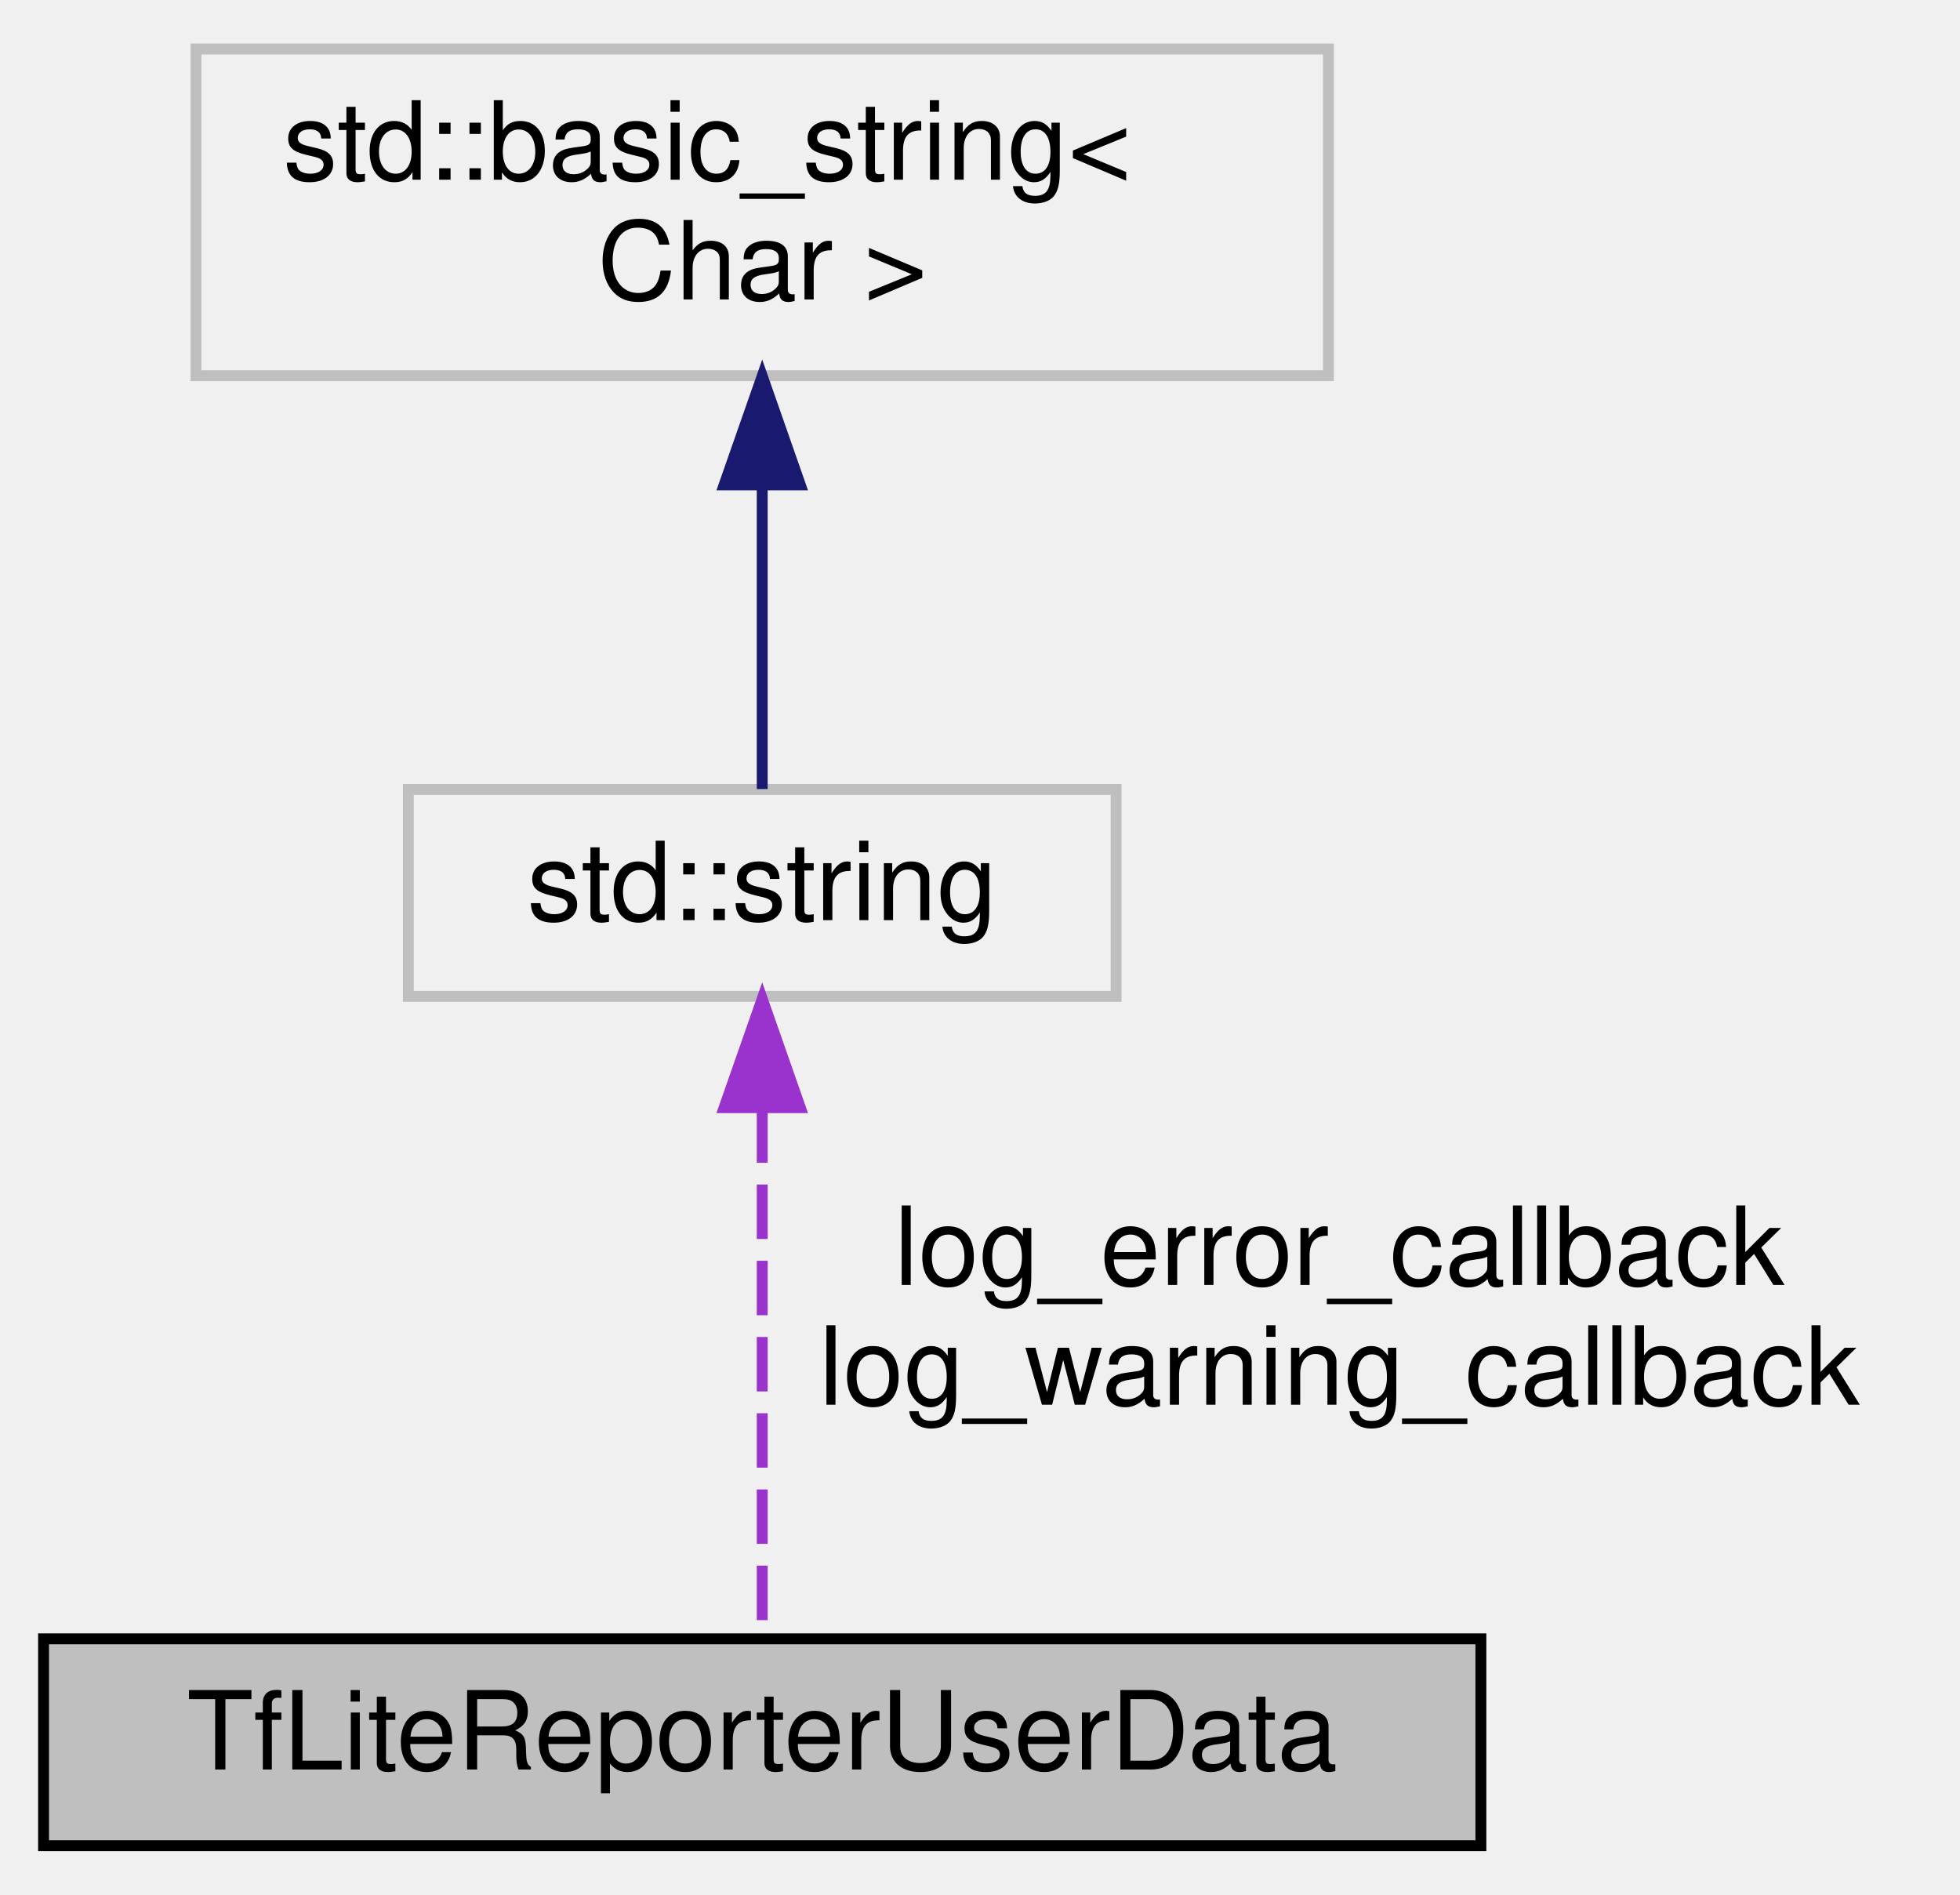
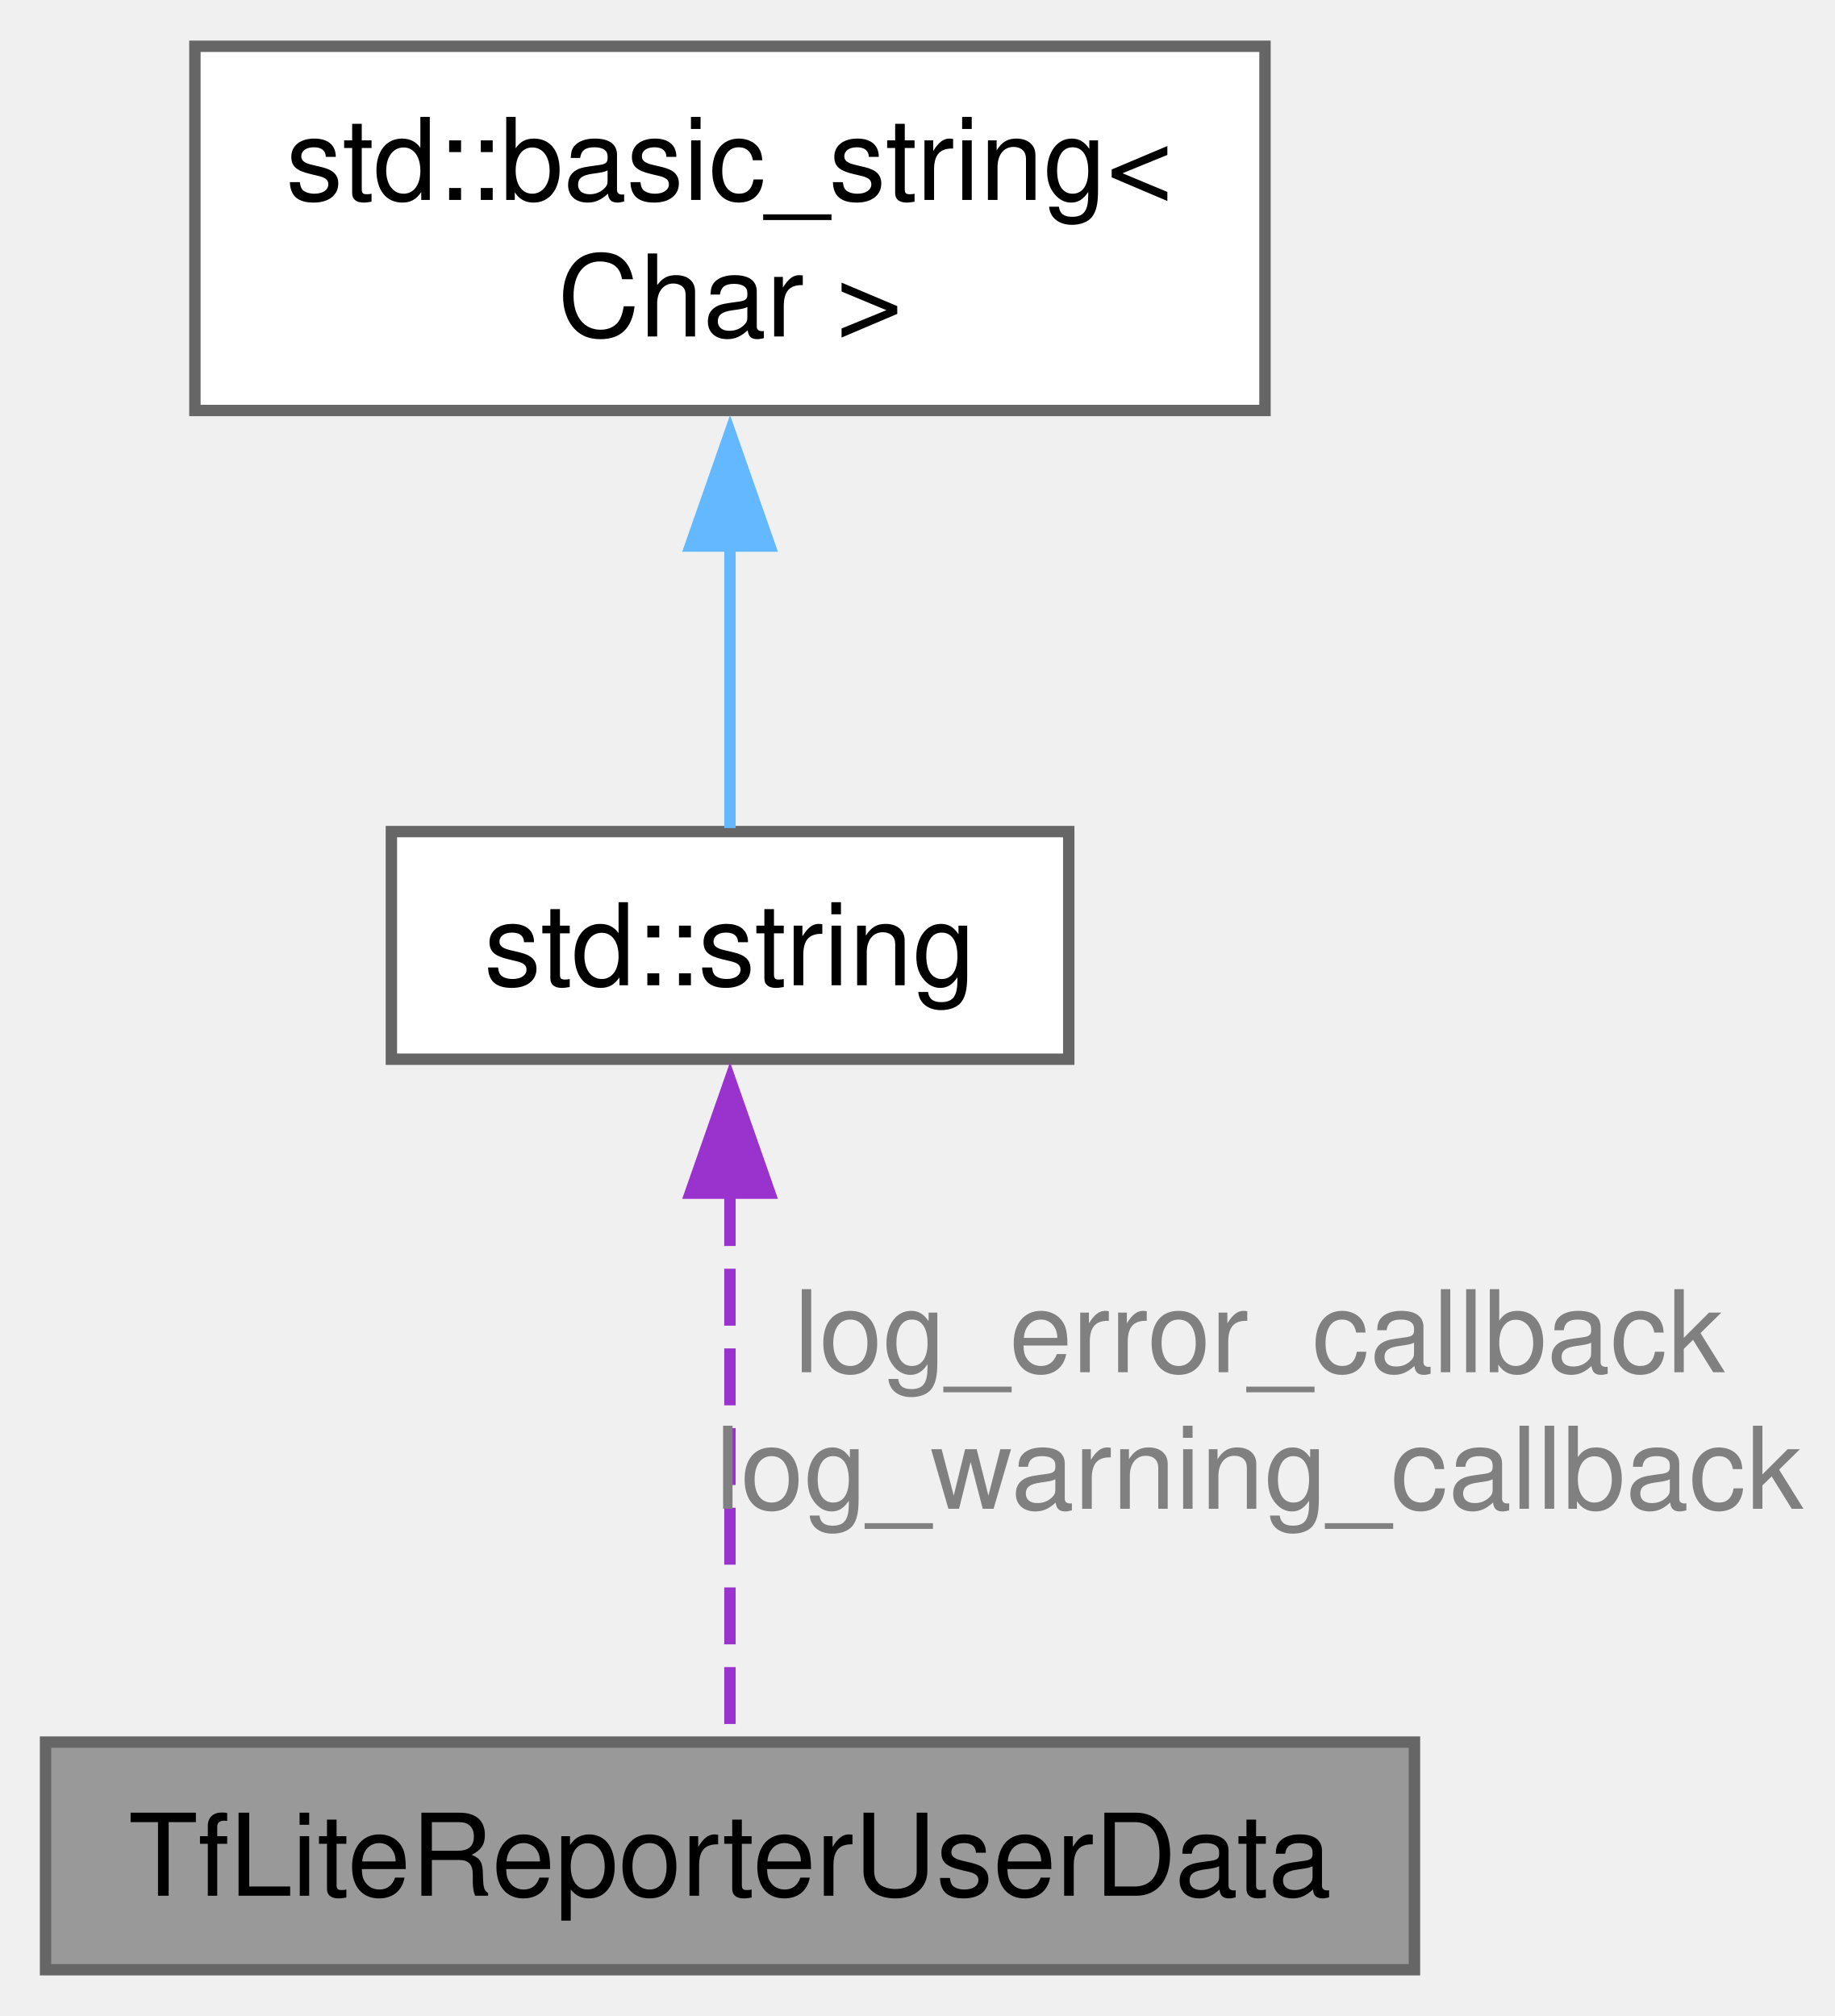
- <svg xmlns="http://www.w3.org/2000/svg" xmlns:xlink="http://www.w3.org/1999/xlink" width="180pt" height="174pt" viewBox="0.00 0.00 180.00 174.00">
-   <g id="graph0" class="graph" transform="scale(1 1) rotate(0) translate(4 170)">
-     <g id="node1" class="node">
-       <g id="a_node1">
+ <svg xmlns="http://www.w3.org/2000/svg" xmlns:xlink="http://www.w3.org/1999/xlink" width="161pt" height="177pt" viewBox="0.00 0.00 161.12 177.00">
+   <g id="graph0" class="graph" transform="scale(1 1) rotate(0) translate(4 173)">
+     <g id="Node000001" class="node">
+       <g id="a_Node000001">
        <a xlink:title="Callbacks invoked by the tflite runtime, passed around as void* user_data.">
-           <polygon fill="#bfbfbf" stroke="black" points="0,-0.5 0,-19.5 132,-19.5 132,-0.5 0,-0.5" />
-           <text text-anchor="middle" x="66" y="-7.5" font-family="Helvetica,sans-Serif" font-size="10.00">TfLiteReporterUserData</text>
+           <polygon fill="#999999" stroke="#666666" points="120.25,-20 0,-20 0,0 120.25,0 120.25,-20" />
+           <text text-anchor="middle" x="60.12" y="-6.5" font-family="Helvetica,sans-Serif" font-size="10.00">TfLiteReporterUserData</text>
        </a>
      </g>
    </g>
-     <g id="node2" class="node">
-       <g id="a_node2">
+     <g id="Node000002" class="node">
+       <g id="a_Node000002">
        <a xlink:title=" ">
-           <polygon fill="none" stroke="#bfbfbf" points="33.5,-78.5 33.5,-97.5 98.5,-97.5 98.5,-78.5 33.5,-78.5" />
-           <text text-anchor="middle" x="66" y="-85.5" font-family="Helvetica,sans-Serif" font-size="10.00">std::string</text>
+           <polygon fill="white" stroke="#666666" points="89.88,-100 30.38,-100 30.38,-80 89.88,-80 89.88,-100" />
+           <text text-anchor="middle" x="60.12" y="-86.5" font-family="Helvetica,sans-Serif" font-size="10.00">std::string</text>
        </a>
      </g>
    </g>
-     <g id="edge1" class="edge">
-       <path fill="none" stroke="#9a32cd" stroke-dasharray="5,2" d="M66,-68.22C66,-52.7 66,-31.36 66,-19.62" />
-       <polygon fill="#9a32cd" stroke="#9a32cd" points="62.5,-68.28 66,-78.28 69.5,-68.28 62.5,-68.28" />
-       <text text-anchor="middle" x="119" y="-52" font-family="Helvetica,sans-Serif" font-size="10.00"> log_error_callback</text>
-       <text text-anchor="middle" x="119" y="-41" font-family="Helvetica,sans-Serif" font-size="10.00">log_warning_callback</text>
+     <g id="edge1_Node000001_Node000002" class="edge">
+       <g id="a_edge1_Node000001_Node000002">
+         <a xlink:title=" ">
+           <path fill="none" stroke="#9a32cd" stroke-dasharray="5,2" d="M60.12,-68.59C60.12,-52.94 60.12,-32.08 60.12,-20.24" />
+           <polygon fill="#9a32cd" stroke="#9a32cd" points="56.63,-68.23 60.13,-78.23 63.63,-68.23 56.63,-68.23" />
+         </a>
+       </g>
+       <text text-anchor="middle" x="106.62" y="-52.5" font-family="Helvetica,sans-Serif" font-size="10.00" fill="grey"> log_error_callback</text>
+       <text text-anchor="middle" x="106.62" y="-40.5" font-family="Helvetica,sans-Serif" font-size="10.00" fill="grey">log_warning_callback</text>
    </g>
-     <g id="node3" class="node">
-       <g id="a_node3">
+     <g id="Node000003" class="node">
+       <g id="a_Node000003">
        <a xlink:title=" ">
-           <polygon fill="none" stroke="#bfbfbf" points="14,-135.5 14,-165.5 118,-165.5 118,-135.5 14,-135.5" />
-           <text text-anchor="start" x="22" y="-153.5" font-family="Helvetica,sans-Serif" font-size="10.00">std::basic_string&lt;</text>
-           <text text-anchor="middle" x="66" y="-142.5" font-family="Helvetica,sans-Serif" font-size="10.00"> Char &gt;</text>
+           <polygon fill="white" stroke="#666666" points="107.12,-169 13.12,-169 13.12,-137 107.12,-137 107.12,-169" />
+           <text text-anchor="start" x="21.12" y="-155.5" font-family="Helvetica,sans-Serif" font-size="10.00">std::basic_string&lt;</text>
+           <text text-anchor="middle" x="60.12" y="-143.5" font-family="Helvetica,sans-Serif" font-size="10.00"> Char &gt;</text>
        </a>
      </g>
    </g>
-     <g id="edge2" class="edge">
-       <path fill="none" stroke="midnightblue" d="M66,-125.35C66,-115.51 66,-104.78 66,-97.54" />
-       <polygon fill="midnightblue" stroke="midnightblue" points="62.5,-125.47 66,-135.47 69.5,-125.47 62.5,-125.47" />
+     <g id="edge2_Node000002_Node000003" class="edge">
+       <g id="a_edge2_Node000002_Node000003">
+         <a xlink:title=" ">
+           <path fill="none" stroke="#63b8ff" d="M60.12,-125.36C60.12,-116.41 60.12,-107.01 60.12,-100.31" />
+           <polygon fill="#63b8ff" stroke="#63b8ff" points="56.63,-125.09 60.13,-135.09 63.63,-125.09 56.63,-125.09" />
+         </a>
+       </g>
    </g>
  </g>
</svg>
